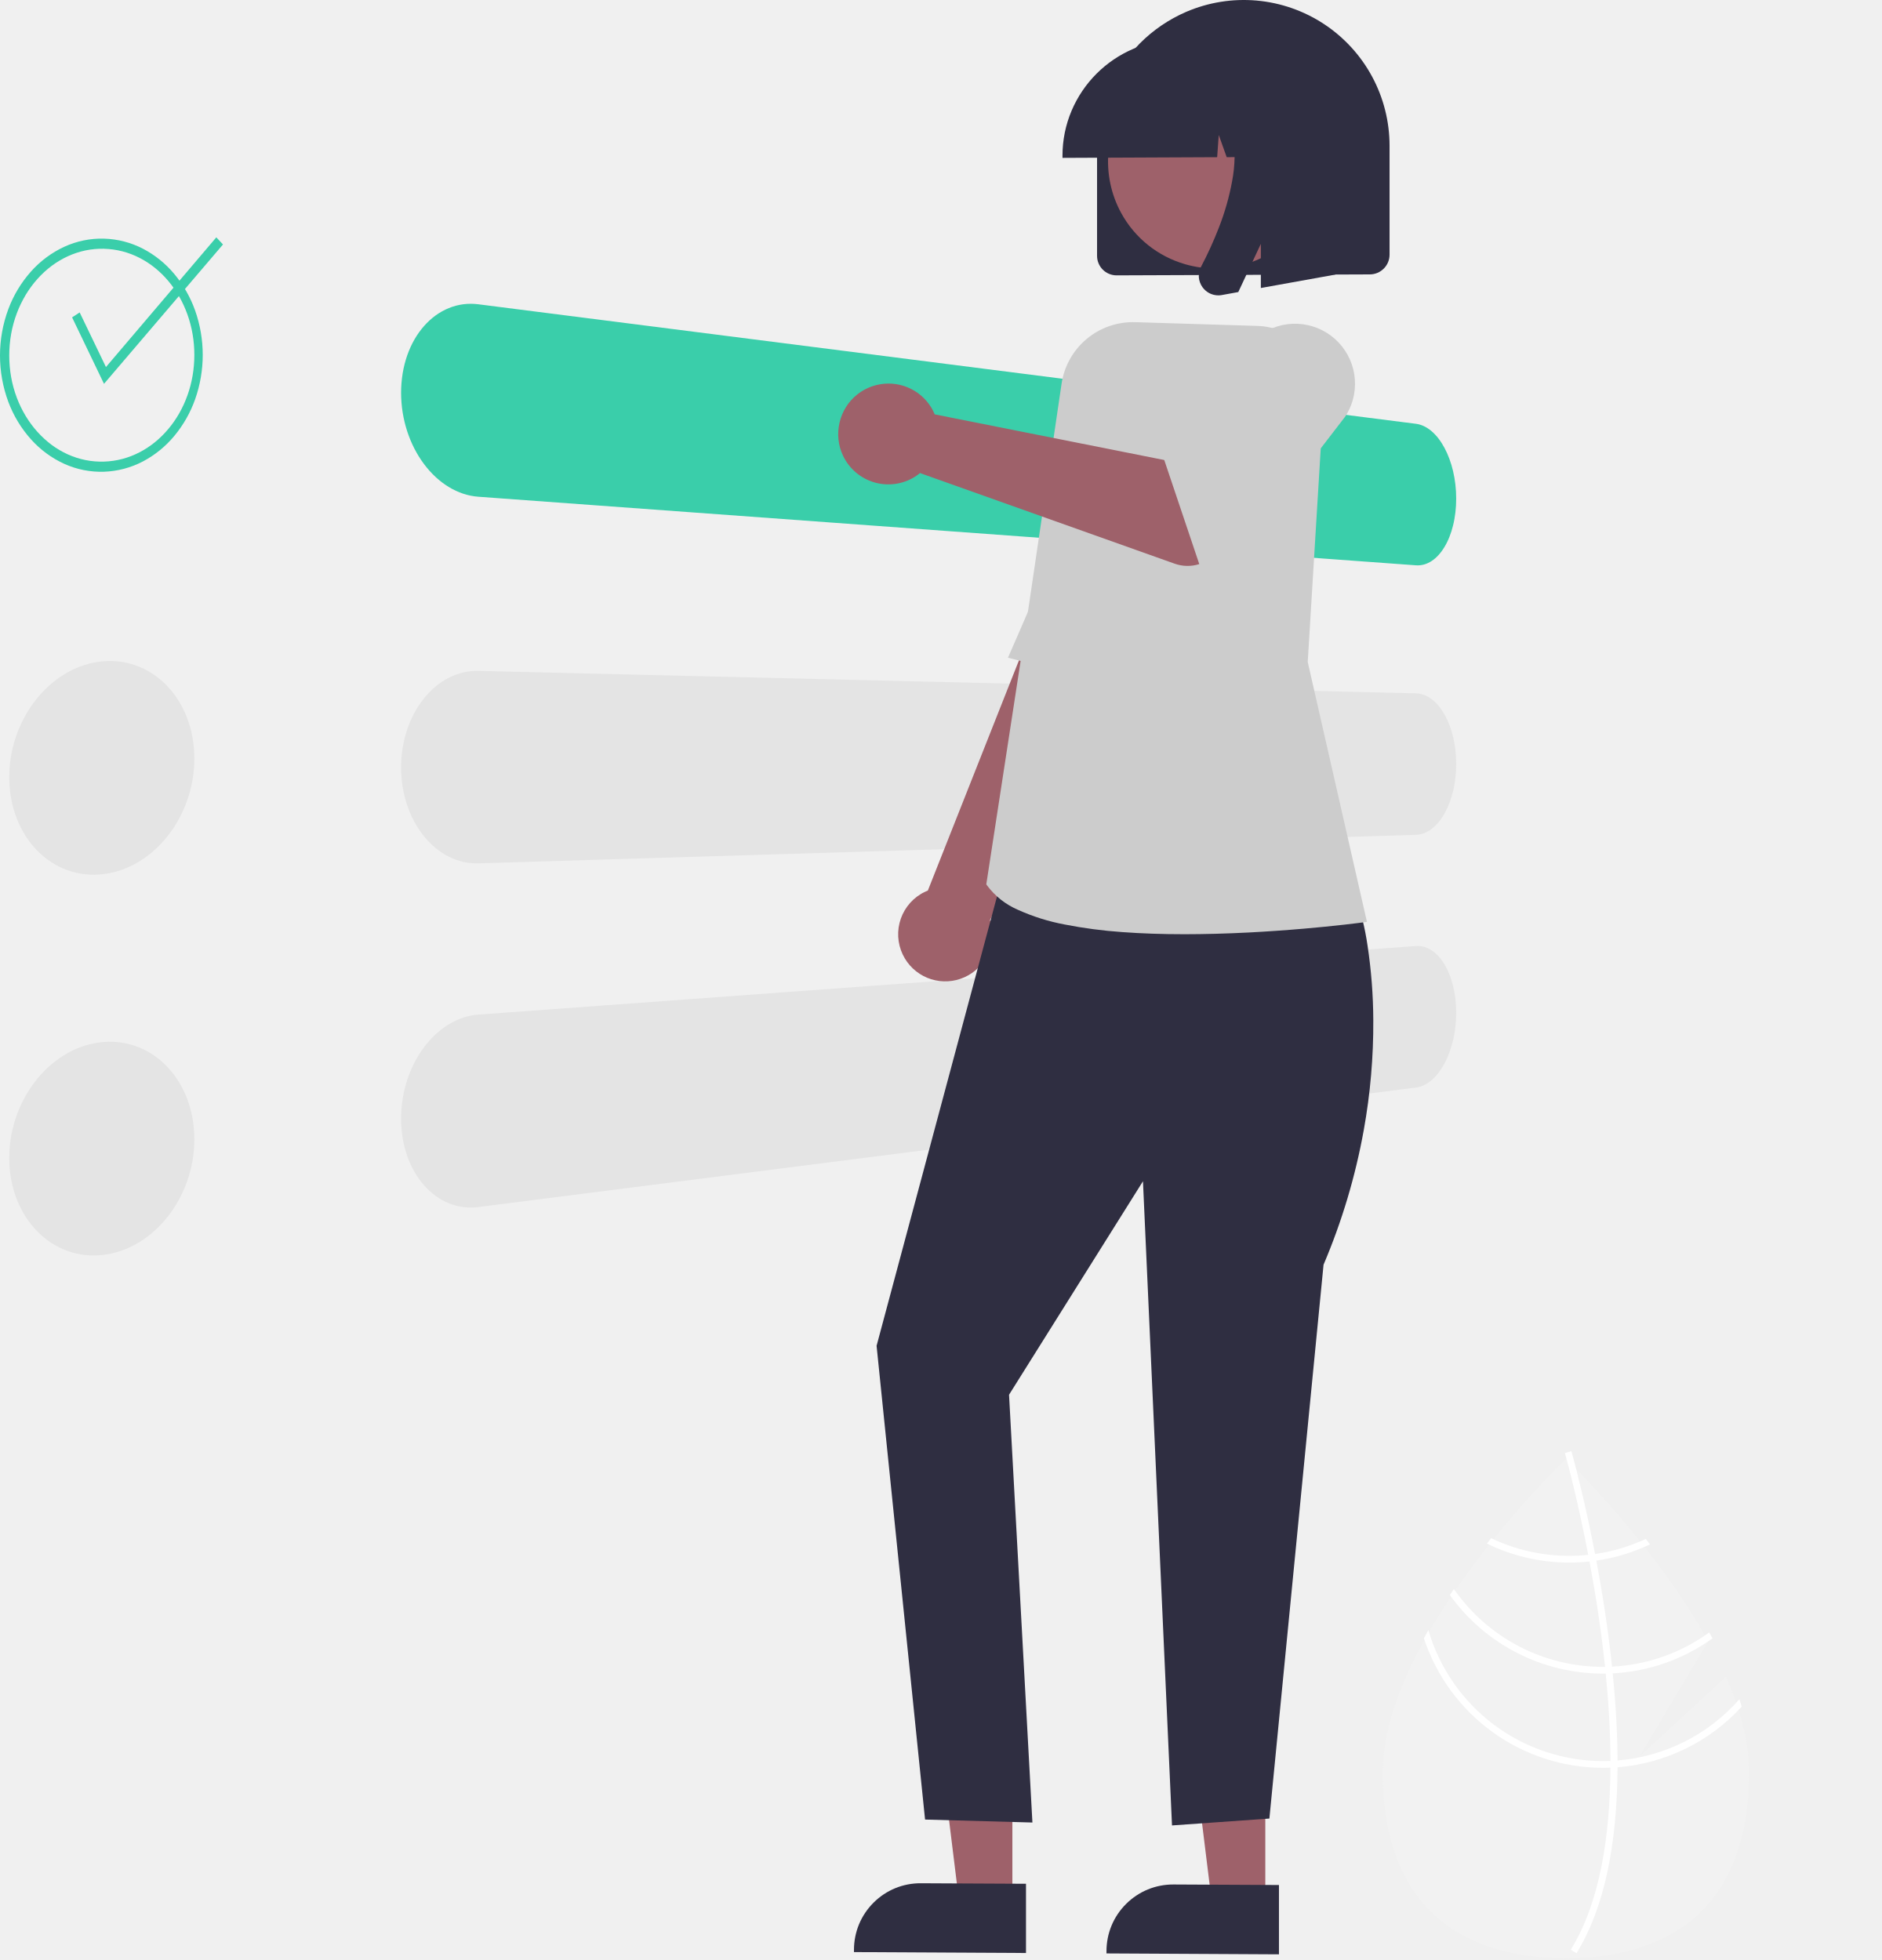
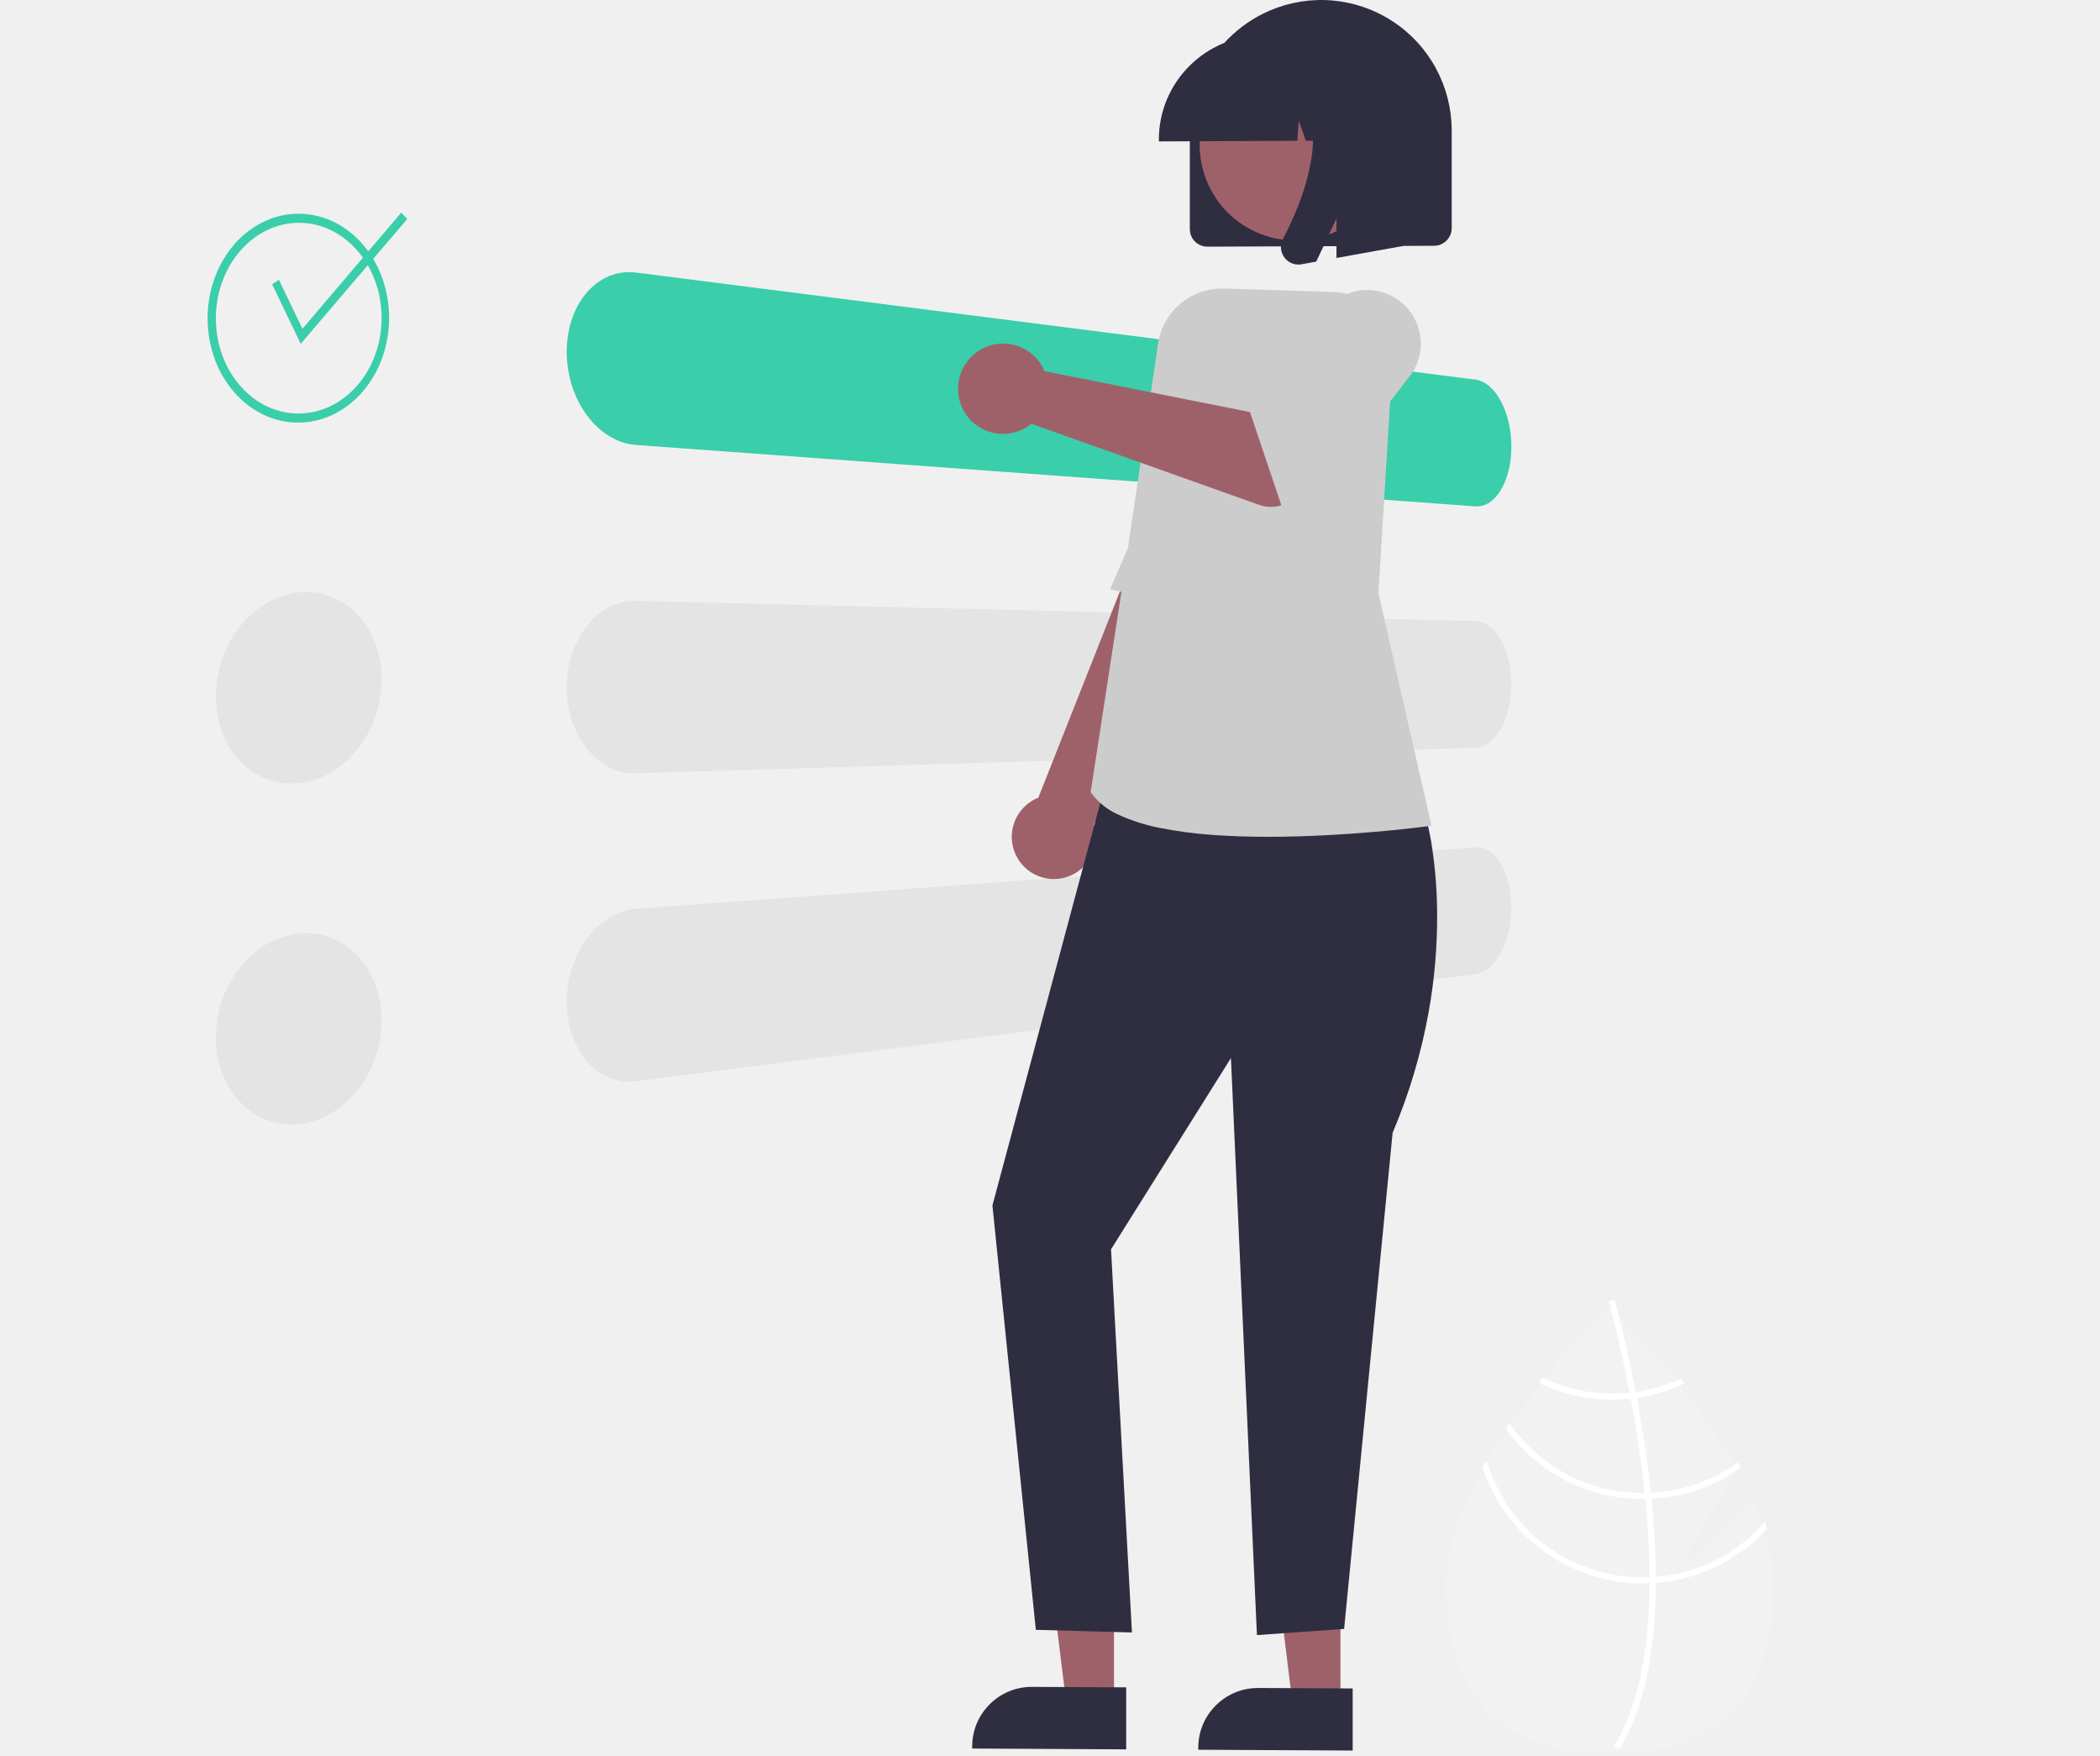
- <svg xmlns="http://www.w3.org/2000/svg" width="335" height="349" viewBox="0 0 335 349" fill="none">
+ <svg xmlns="http://www.w3.org/2000/svg" width="335" height="280" viewBox="0 0 335 349" fill="none">
  <g clip-path="url(#clip0_225_739)">
    <path d="M307.25 298.581L291.905 312.708L304.1 292.245C294.492 274.821 278.778 259.762 278.778 259.762C278.778 259.762 246.178 290.997 246.178 315.551C246.178 340.104 260.774 348.677 278.778 348.677C296.783 348.677 311.378 340.104 311.378 315.551C311.378 310.085 309.761 304.29 307.25 298.581Z" fill="#F2F2F2" />
    <path d="M287.958 313.473V314.683C287.887 328.751 285.514 339.727 280.859 347.456C280.793 347.57 280.721 347.678 280.655 347.792L280.134 347.474L279.637 347.163C284.801 338.817 286.628 327.02 286.694 314.749C286.7 314.354 286.706 313.952 286.7 313.551C286.682 308.356 286.365 303.102 285.856 297.997C285.82 297.602 285.778 297.2 285.736 296.799C285.029 290.065 284.01 283.63 282.968 278.04C282.896 277.644 282.818 277.249 282.74 276.859C280.937 267.405 279.098 260.557 278.678 259.041C278.63 258.855 278.6 258.753 278.594 258.729L279.164 258.568L279.17 258.562L279.745 258.4C279.751 258.424 279.853 258.765 280.02 259.4C280.661 261.773 282.327 268.214 283.962 276.71C284.034 277.093 284.112 277.489 284.184 277.884C285.035 282.419 285.868 287.488 286.527 292.809C286.694 294.145 286.844 295.463 286.976 296.763C287.024 297.164 287.066 297.566 287.102 297.961C287.653 303.479 287.938 308.65 287.958 313.473Z" fill="white" />
    <path d="M283.962 276.71C283.561 276.764 283.154 276.818 282.74 276.86C281.618 276.975 280.49 277.033 279.361 277.034C274.552 277.04 269.802 275.967 265.462 273.894C265.211 274.212 264.959 274.529 264.701 274.853C269.267 277.081 274.281 278.237 279.361 278.232C280.566 278.231 281.77 278.167 282.968 278.04C283.375 277.998 283.783 277.944 284.184 277.884C287.497 277.409 290.719 276.433 293.74 274.99C293.482 274.661 293.23 274.337 292.985 274.02C290.126 275.356 287.086 276.262 283.962 276.71Z" fill="white" />
    <path d="M286.976 296.763C286.562 296.787 286.149 296.799 285.736 296.799C285.61 296.805 285.478 296.805 285.352 296.805C280.141 296.805 275.007 295.545 270.388 293.132C265.768 290.719 261.801 287.224 258.824 282.947C258.585 283.3 258.345 283.654 258.111 284.013C261.214 288.342 265.304 291.868 270.041 294.301C274.778 296.734 280.027 298.003 285.352 298.003C285.52 298.003 285.688 298.003 285.856 297.997C286.275 297.991 286.688 297.979 287.102 297.961C293.498 297.634 299.665 295.47 304.865 291.73C304.673 291.377 304.481 291.023 304.284 290.67C299.23 294.342 293.215 296.459 286.976 296.763Z" fill="white" />
    <path d="M287.958 313.473C287.539 313.509 287.12 313.533 286.7 313.551C286.251 313.569 285.802 313.581 285.352 313.581C278.35 313.573 271.538 311.296 265.937 307.093C260.336 302.889 256.247 296.984 254.283 290.262C254.014 290.748 253.744 291.227 253.486 291.712C255.7 298.419 259.97 304.257 265.69 308.398C271.411 312.539 278.291 314.772 285.352 314.779C285.802 314.779 286.251 314.773 286.694 314.749C287.12 314.737 287.539 314.713 287.958 314.683C296.429 314.02 304.331 310.163 310.065 303.893C309.939 303.449 309.796 303.012 309.652 302.569C304.114 308.886 296.332 312.798 287.958 313.473Z" fill="white" />
    <path d="M252.068 75.461L85.167 54.181C84.717 54.123 84.264 54.094 83.811 54.093C83.364 54.092 82.918 54.12 82.475 54.177C82.032 54.234 81.594 54.32 81.163 54.434C80.727 54.55 80.298 54.695 79.881 54.867C79.472 55.035 79.073 55.227 78.687 55.444C78.296 55.661 77.918 55.902 77.556 56.165C77.185 56.434 76.829 56.724 76.491 57.034C76.142 57.352 75.811 57.69 75.498 58.044C75.176 58.408 74.874 58.789 74.592 59.185C74.307 59.585 74.039 60.002 73.789 60.434C73.539 60.869 73.307 61.32 73.093 61.789C72.879 62.258 72.684 62.742 72.507 63.243C72.325 63.76 72.165 64.289 72.027 64.829C71.89 65.37 71.775 65.92 71.683 66.479C71.592 67.038 71.523 67.606 71.475 68.183C71.427 68.76 71.403 69.343 71.403 69.934C71.405 70.525 71.429 71.113 71.475 71.7C71.521 72.286 71.59 72.868 71.683 73.445C71.776 74.025 71.891 74.598 72.029 75.166C72.166 75.734 72.326 76.295 72.509 76.85C72.685 77.386 72.881 77.91 73.094 78.422C73.308 78.934 73.54 79.432 73.79 79.916C74.04 80.4 74.308 80.87 74.593 81.327C74.878 81.785 75.18 82.226 75.499 82.649C75.818 83.073 76.149 83.477 76.493 83.862C76.836 84.244 77.191 84.605 77.557 84.944C77.924 85.282 78.301 85.599 78.689 85.893C79.072 86.185 79.471 86.456 79.882 86.707C80.296 86.96 80.725 87.189 81.164 87.394C81.591 87.593 82.029 87.767 82.476 87.914C82.914 88.059 83.36 88.177 83.812 88.267C84.26 88.356 84.713 88.418 85.168 88.451L252.07 100.66C252.555 100.696 253.043 100.647 253.512 100.516C253.751 100.45 253.984 100.364 254.208 100.259C254.443 100.15 254.668 100.024 254.884 99.881C255.102 99.736 255.311 99.577 255.508 99.405C255.716 99.224 255.912 99.031 256.097 98.828C256.292 98.612 256.476 98.387 256.647 98.153C256.824 97.911 256.995 97.654 257.158 97.381C257.322 97.108 257.476 96.823 257.622 96.526C257.768 96.23 257.904 95.921 258.031 95.602C258.158 95.282 258.276 94.952 258.384 94.611C258.493 94.269 258.591 93.918 258.68 93.556C258.774 93.182 258.855 92.801 258.922 92.414C258.99 92.026 259.048 91.633 259.096 91.234C259.143 90.835 259.178 90.43 259.201 90.021C259.224 89.611 259.235 89.197 259.235 88.778C259.234 88.36 259.222 87.944 259.201 87.529C259.179 87.115 259.144 86.703 259.096 86.295C259.049 85.887 258.992 85.482 258.922 85.081C258.853 84.679 258.772 84.282 258.68 83.889C258.591 83.509 258.493 83.138 258.384 82.775C258.277 82.418 258.159 82.065 258.031 81.718C257.903 81.371 257.766 81.034 257.622 80.709C257.477 80.383 257.322 80.067 257.158 79.761C256.994 79.455 256.824 79.163 256.647 78.887C256.47 78.61 256.287 78.348 256.097 78.101C255.907 77.853 255.711 77.621 255.508 77.405C255.311 77.194 255.103 76.993 254.884 76.804C254.67 76.618 254.444 76.447 254.208 76.29C253.986 76.141 253.753 76.009 253.512 75.893C253.282 75.782 253.043 75.69 252.798 75.616C252.56 75.544 252.316 75.493 252.068 75.461" fill="#3ACEAA" />
    <path d="M252.068 123.456L85.167 119.458C84.261 119.436 83.357 119.528 82.475 119.733C82.03 119.837 81.592 119.968 81.163 120.126C80.725 120.288 80.296 120.476 79.881 120.689C79.47 120.899 79.072 121.132 78.687 121.387C78.295 121.646 77.918 121.927 77.556 122.227C77.184 122.535 76.829 122.862 76.491 123.207C76.147 123.557 75.816 123.929 75.498 124.323C75.179 124.718 74.877 125.13 74.592 125.558C74.307 125.987 74.039 126.431 73.789 126.891C73.539 127.351 73.307 127.827 73.093 128.318C72.879 128.809 72.684 129.313 72.507 129.832C72.325 130.369 72.165 130.915 72.027 131.469C71.89 132.024 71.775 132.585 71.683 133.154C71.592 133.723 71.523 134.298 71.475 134.88C71.427 135.462 71.403 136.048 71.403 136.639C71.405 137.23 71.429 137.816 71.475 138.397C71.521 138.979 71.59 139.554 71.683 140.122C71.776 140.687 71.891 141.247 72.029 141.8C72.166 142.354 72.326 142.898 72.509 143.434C72.685 143.955 72.881 144.46 73.094 144.949C73.308 145.438 73.54 145.913 73.79 146.371C74.04 146.83 74.308 147.272 74.593 147.699C74.878 148.124 75.18 148.533 75.499 148.925C75.818 149.317 76.149 149.687 76.493 150.035C76.831 150.377 77.186 150.702 77.557 151.008C77.919 151.306 78.297 151.584 78.689 151.841C79.073 152.093 79.472 152.324 79.882 152.531C80.298 152.742 80.726 152.927 81.164 153.086C81.593 153.241 82.031 153.369 82.476 153.47C82.917 153.57 83.363 153.643 83.812 153.687C84.263 153.73 84.716 153.744 85.168 153.731L252.068 148.652C252.314 148.645 252.558 148.617 252.798 148.568C253.041 148.519 253.28 148.449 253.512 148.361C253.752 148.269 253.985 148.159 254.208 148.032C254.443 147.898 254.669 147.748 254.884 147.584C255.102 147.416 255.311 147.235 255.508 147.043C255.716 146.841 255.912 146.628 256.097 146.405C256.286 146.178 256.47 145.934 256.647 145.673C256.824 145.412 256.995 145.137 257.158 144.849C257.322 144.558 257.476 144.257 257.622 143.946C257.768 143.634 257.904 143.312 258.031 142.979C258.158 142.641 258.276 142.297 258.384 141.947C258.493 141.597 258.591 141.237 258.68 140.865C258.774 140.486 258.855 140.098 258.922 139.704C258.99 139.309 259.048 138.91 259.096 138.506C259.143 138.1 259.178 137.692 259.201 137.28C259.224 136.868 259.235 136.452 259.235 136.033C259.234 135.618 259.222 135.204 259.201 134.79C259.179 134.376 259.144 133.967 259.096 133.564C259.05 133.159 258.992 132.76 258.922 132.367C258.853 131.975 258.772 131.586 258.68 131.201C258.591 130.83 258.492 130.468 258.384 130.116C258.275 129.765 258.158 129.423 258.031 129.091C257.905 128.759 257.768 128.438 257.623 128.127C257.477 127.816 257.323 127.516 257.159 127.227C256.995 126.938 256.825 126.664 256.648 126.405C256.471 126.146 256.287 125.903 256.098 125.676C255.913 125.454 255.716 125.243 255.509 125.042C255.312 124.851 255.103 124.672 254.885 124.505C254.67 124.342 254.444 124.194 254.209 124.061C253.985 123.936 253.752 123.828 253.512 123.738C253.28 123.651 253.041 123.583 252.798 123.535C252.558 123.488 252.313 123.462 252.068 123.456Z" fill="#E4E4E4" />
    <path d="M252.068 168.451L85.167 180.658C84.712 180.691 84.259 180.753 83.811 180.842C83.359 180.932 82.913 181.05 82.475 181.195C82.028 181.342 81.59 181.516 81.163 181.715C80.723 181.92 80.295 182.149 79.881 182.402C79.469 182.653 79.071 182.924 78.687 183.215C78.299 183.512 77.921 183.829 77.556 184.165C77.19 184.503 76.835 184.864 76.491 185.247C76.147 185.63 75.816 186.034 75.498 186.459C75.179 186.886 74.877 187.327 74.592 187.784C74.307 188.24 74.039 188.71 73.789 189.194C73.539 189.679 73.307 190.177 73.093 190.689C72.879 191.2 72.684 191.724 72.507 192.26C72.325 192.814 72.165 193.375 72.027 193.944C71.89 194.513 71.775 195.086 71.683 195.663C71.592 196.241 71.523 196.823 71.475 197.409C71.427 197.995 71.403 198.584 71.403 199.174C71.405 199.765 71.429 200.349 71.475 200.926C71.521 201.503 71.59 202.071 71.683 202.631C71.776 203.191 71.891 203.741 72.029 204.281C72.166 204.82 72.326 205.349 72.509 205.867C72.685 206.368 72.881 206.853 73.094 207.321C73.308 207.79 73.54 208.242 73.79 208.676C74.04 209.11 74.308 209.527 74.593 209.926C74.875 210.321 75.178 210.702 75.499 211.067C75.812 211.421 76.144 211.758 76.493 212.076C76.831 212.386 77.186 212.676 77.557 212.945C77.92 213.208 78.298 213.449 78.689 213.667C79.074 213.883 79.473 214.076 79.882 214.244C80.3 214.415 80.728 214.56 81.164 214.676C81.596 214.79 82.034 214.876 82.476 214.933C82.919 214.99 83.366 215.018 83.812 215.017C84.266 215.016 84.719 214.987 85.168 214.929L252.068 193.654C252.316 193.623 252.56 193.571 252.798 193.499C253.043 193.425 253.282 193.333 253.512 193.222C253.753 193.107 253.986 192.974 254.208 192.826C254.444 192.668 254.67 192.497 254.884 192.311C255.103 192.122 255.311 191.921 255.508 191.71C255.708 191.493 255.904 191.262 256.097 191.015C256.286 190.767 256.47 190.505 256.647 190.228C256.824 189.952 256.995 189.66 257.158 189.354C257.322 189.05 257.476 188.735 257.622 188.407C257.768 188.079 257.904 187.742 258.031 187.397C258.158 187.05 258.276 186.696 258.384 186.333C258.493 185.971 258.591 185.599 258.68 185.22C258.774 184.826 258.855 184.429 258.922 184.027C258.99 183.626 259.048 183.221 259.096 182.813C259.143 182.405 259.178 181.993 259.201 181.579C259.224 181.165 259.235 180.748 259.235 180.329C259.233 179.913 259.222 179.5 259.2 179.09C259.178 178.68 259.143 178.276 259.095 177.877C259.049 177.476 258.992 177.082 258.922 176.695C258.853 176.307 258.772 175.927 258.68 175.552C258.591 175.19 258.492 174.839 258.384 174.498C258.278 174.157 258.16 173.827 258.032 173.507C257.903 173.187 257.767 172.879 257.623 172.582C257.476 172.288 257.321 172.004 257.157 171.73C256.993 171.456 256.823 171.199 256.646 170.958C256.474 170.724 256.29 170.498 256.095 170.283C255.911 170.08 255.714 169.887 255.507 169.706C255.309 169.534 255.101 169.375 254.882 169.23C254.667 169.087 254.441 168.961 254.207 168.852C253.982 168.747 253.749 168.661 253.511 168.595C253.042 168.464 252.554 168.415 252.068 168.451" fill="#E4E4E4" />
    <path d="M161.098 170.687C162.155 172.445 163.821 173.754 165.779 174.364C167.738 174.975 169.852 174.845 171.721 173.999C173.59 173.154 175.083 171.651 175.917 169.777C176.752 167.903 176.869 165.788 176.247 163.833L208.594 97.373L193.111 87.986L165.175 158.58C165.068 158.622 164.963 158.665 164.86 158.711C164.756 158.756 164.653 158.804 164.55 158.853C164.447 158.903 164.345 158.955 164.244 159.01C164.143 159.064 164.042 159.122 163.943 159.182C162.04 160.33 160.672 162.188 160.138 164.345C159.604 166.502 159.949 168.783 161.097 170.686L161.098 170.687Z" fill="#9E616A" />
    <path d="M202.419 123.001L179.44 117.11C179.44 117.11 180.19 115.414 181.409 112.604C182.629 109.794 184.333 105.876 186.249 101.427C188.166 96.978 190.292 92.007 192.369 87.094C194.446 82.18 196.466 77.325 198.167 73.117C199.868 68.909 201.801 66.389 203.743 64.977C205.351 63.755 207.376 63.216 209.378 63.478C210.934 63.71 212.421 64.276 213.738 65.138C214.361 65.526 214.947 65.971 215.488 66.467L220.816 76.157L202.419 123.001Z" fill="#CCCCCC" />
    <path d="M18.513 117.738C17.957 117.779 17.403 117.851 16.855 117.954C16.303 118.057 15.757 118.191 15.22 118.355C14.674 118.521 14.139 118.717 13.614 118.942C13.078 119.172 12.554 119.429 12.044 119.714C11.546 119.994 11.059 120.299 10.583 120.628C10.107 120.958 9.644 121.311 9.196 121.69C8.748 122.067 8.313 122.47 7.891 122.897C7.47 123.325 7.063 123.775 6.673 124.249C6.282 124.723 5.911 125.215 5.561 125.723C5.211 126.231 4.883 126.755 4.576 127.294C4.272 127.834 3.988 128.388 3.724 128.957C3.459 129.527 3.219 130.109 3.002 130.705C2.777 131.323 2.58 131.947 2.41 132.578C2.241 133.209 2.1 133.845 1.987 134.486C1.874 135.128 1.789 135.773 1.732 136.423C1.675 137.074 1.647 137.726 1.647 138.382C1.647 139.037 1.675 139.684 1.732 140.322C1.789 140.961 1.874 141.59 1.987 142.208C2.1 142.827 2.241 143.435 2.41 144.032C2.58 144.628 2.776 145.213 3 145.785C3.219 146.337 3.459 146.872 3.721 147.388C3.981 147.899 4.266 148.397 4.575 148.88C4.88 149.353 5.209 149.81 5.56 150.25C5.909 150.687 6.28 151.105 6.672 151.503C7.058 151.894 7.465 152.263 7.891 152.61C8.308 152.95 8.744 153.266 9.197 153.557C10.089 154.132 11.045 154.603 12.045 154.959C13.07 155.326 14.136 155.568 15.218 155.681C15.761 155.737 16.307 155.761 16.853 155.753C17.408 155.745 17.962 155.706 18.512 155.635C19.067 155.565 19.618 155.463 20.162 155.332C20.707 155.2 21.245 155.038 21.774 154.848C22.308 154.655 22.831 154.434 23.342 154.186C23.863 153.934 24.37 153.655 24.862 153.351C25.342 153.052 25.808 152.731 26.263 152.389C26.717 152.047 27.157 151.682 27.583 151.294C28.009 150.907 28.421 150.498 28.817 150.068C29.214 149.638 29.595 149.187 29.961 148.715C30.329 148.244 30.676 147.758 31.001 147.258C31.326 146.758 31.63 146.244 31.914 145.718C32.198 145.191 32.46 144.653 32.701 144.102C32.943 143.551 33.163 142.988 33.361 142.414C33.567 141.82 33.747 141.22 33.901 140.616C34.056 140.012 34.185 139.403 34.288 138.79C34.391 138.176 34.468 137.56 34.52 136.94C34.572 136.32 34.598 135.698 34.598 135.073C34.598 134.448 34.572 133.83 34.52 133.221C34.469 132.611 34.391 132.01 34.288 131.418C34.185 130.826 34.056 130.243 33.901 129.669C33.747 129.095 33.567 128.532 33.361 127.98C33.162 127.445 32.942 126.926 32.701 126.424C32.458 125.923 32.194 125.437 31.91 124.966C31.349 124.034 30.696 123.161 29.961 122.36C29.6 121.966 29.22 121.59 28.82 121.235C28.427 120.887 28.015 120.561 27.586 120.257C27.162 119.956 26.721 119.679 26.266 119.427C25.811 119.175 25.342 118.948 24.862 118.749C23.871 118.336 22.835 118.042 21.774 117.872C21.241 117.787 20.703 117.734 20.163 117.712C19.613 117.689 19.062 117.698 18.513 117.739" fill="#E4E4E4" />
    <path d="M18.513 185.532C17.957 185.573 17.403 185.645 16.855 185.748C16.303 185.851 15.757 185.985 15.22 186.149C14.674 186.315 14.139 186.511 13.614 186.736C13.078 186.966 12.554 187.223 12.044 187.508C11.546 187.788 11.059 188.093 10.583 188.422C10.107 188.751 9.644 189.105 9.196 189.484C8.748 189.861 8.313 190.264 7.891 190.691C7.47 191.119 7.063 191.569 6.673 192.043C6.282 192.517 5.911 193.009 5.561 193.517C5.211 194.025 4.883 194.549 4.576 195.088C4.272 195.628 3.988 196.182 3.724 196.751C3.459 197.321 3.219 197.903 3.002 198.499C2.777 199.117 2.58 199.741 2.41 200.372C2.241 201.003 2.1 201.639 1.987 202.28C1.874 202.922 1.789 203.567 1.732 204.217C1.675 204.867 1.647 205.52 1.647 206.176C1.647 206.831 1.675 207.478 1.732 208.116C1.789 208.755 1.874 209.383 1.987 210.002C2.1 210.621 2.241 211.229 2.41 211.826C2.58 212.422 2.776 213.007 3 213.579C3.219 214.131 3.459 214.666 3.721 215.182C3.981 215.693 4.266 216.191 4.575 216.674C4.88 217.147 5.209 217.604 5.56 218.044C5.909 218.481 6.28 218.899 6.672 219.297C7.058 219.688 7.465 220.057 7.891 220.404C8.308 220.744 8.744 221.06 9.197 221.351C10.089 221.926 11.045 222.396 12.045 222.753C13.07 223.12 14.136 223.362 15.218 223.475C15.761 223.531 16.307 223.555 16.853 223.547C17.408 223.539 17.962 223.5 18.512 223.429C19.067 223.358 19.618 223.257 20.162 223.126C20.707 222.994 21.245 222.832 21.774 222.642C22.308 222.449 22.831 222.228 23.342 221.98C23.863 221.728 24.37 221.449 24.862 221.145C25.342 220.846 25.808 220.525 26.263 220.183C26.717 219.841 27.157 219.476 27.583 219.088C28.009 218.701 28.421 218.292 28.817 217.862C29.214 217.432 29.595 216.981 29.961 216.509C30.329 216.037 30.676 215.552 31.001 215.052C31.326 214.552 31.63 214.038 31.914 213.512C32.198 212.985 32.46 212.447 32.701 211.896C32.943 211.345 33.163 210.782 33.361 210.208C33.567 209.614 33.747 209.014 33.901 208.41C34.056 207.805 34.185 207.197 34.288 206.584C34.391 205.97 34.468 205.354 34.52 204.734C34.572 204.114 34.598 203.492 34.598 202.867C34.598 202.242 34.572 201.624 34.52 201.015C34.469 200.405 34.391 199.804 34.288 199.211C34.185 198.62 34.056 198.037 33.901 197.463C33.747 196.889 33.567 196.326 33.361 195.773C33.162 195.239 32.942 194.72 32.701 194.218C32.458 193.717 32.194 193.231 31.91 192.759C31.349 191.828 30.696 190.955 29.961 190.154C29.6 189.759 29.22 189.384 28.82 189.029C28.427 188.681 28.015 188.354 27.586 188.051C27.162 187.75 26.721 187.473 26.266 187.221C25.811 186.969 25.342 186.742 24.862 186.543C23.871 186.13 22.835 185.836 21.774 185.666C21.241 185.581 20.703 185.528 20.163 185.506C19.613 185.483 19.062 185.492 18.513 185.533" fill="#E4E4E4" />
    <path d="M18.516 44.294C17.963 44.281 17.409 44.299 16.858 44.349C16.308 44.398 15.762 44.479 15.223 44.591C14.68 44.704 14.144 44.849 13.617 45.024C13.083 45.2 12.559 45.407 12.047 45.643C11.547 45.874 11.059 46.13 10.586 46.413C10.108 46.697 9.645 47.007 9.199 47.34C8.746 47.678 8.31 48.039 7.893 48.422C7.47 48.811 7.063 49.223 6.673 49.659C6.282 50.095 5.911 50.55 5.561 51.025C5.211 51.499 4.883 51.991 4.576 52.5C4.271 53.016 3.986 53.545 3.722 54.086C3.457 54.628 3.217 55.187 3 55.764C2.776 56.359 2.58 56.963 2.41 57.578C2.241 58.192 2.1 58.815 1.987 59.445C1.874 60.077 1.789 60.715 1.732 61.358C1.675 62.001 1.647 62.65 1.647 63.305C1.647 63.959 1.675 64.608 1.732 65.252C1.789 65.896 1.874 66.533 1.987 67.163C2.1 67.793 2.241 68.414 2.41 69.027C2.58 69.64 2.776 70.243 3 70.837C3.219 71.411 3.459 71.969 3.722 72.51C3.986 73.05 4.272 73.574 4.578 74.082C4.885 74.59 5.213 75.079 5.563 75.551C5.913 76.024 6.283 76.477 6.675 76.91C7.066 77.343 7.472 77.751 7.893 78.136C8.308 78.517 8.741 78.877 9.192 79.213C9.638 79.543 10.101 79.85 10.579 80.132C11.053 80.411 11.54 80.664 12.041 80.892C12.552 81.124 13.076 81.328 13.611 81.501C14.662 81.841 15.75 82.059 16.851 82.15C17.954 82.242 19.064 82.208 20.159 82.05C20.702 81.972 21.24 81.862 21.771 81.723C22.303 81.582 22.826 81.412 23.339 81.213C23.858 81.012 24.366 80.783 24.86 80.526C25.341 80.276 25.809 80.001 26.263 79.703C26.719 79.403 27.16 79.08 27.583 78.736C28.009 78.39 28.421 78.021 28.817 77.63C29.214 77.238 29.595 76.824 29.961 76.388C30.329 75.951 30.676 75.499 31.001 75.03C31.326 74.562 31.63 74.078 31.914 73.579C32.199 73.08 32.461 72.567 32.702 72.04C32.942 71.512 33.162 70.972 33.361 70.419C33.567 69.845 33.747 69.263 33.901 68.674C34.056 68.084 34.185 67.488 34.288 66.885C34.391 66.28 34.468 65.669 34.52 65.055C34.572 64.44 34.598 63.82 34.598 63.195C34.598 62.57 34.572 61.95 34.52 61.335C34.469 60.72 34.391 60.112 34.288 59.51C34.185 58.907 34.056 58.312 33.901 57.723C33.747 57.134 33.567 56.553 33.361 55.98C33.162 55.427 32.942 54.887 32.702 54.361C32.461 53.835 32.197 53.323 31.91 52.824C31.627 52.33 31.322 51.849 30.997 51.382C30.672 50.914 30.327 50.464 29.961 50.032C29.598 49.599 29.217 49.188 28.82 48.799C28.423 48.41 28.012 48.044 27.586 47.701C27.163 47.358 26.722 47.038 26.267 46.74C25.813 46.445 25.345 46.173 24.863 45.926C24.369 45.672 23.862 45.446 23.343 45.248C22.83 45.052 22.306 44.886 21.774 44.749C21.244 44.612 20.706 44.507 20.163 44.431C19.616 44.356 19.065 44.312 18.513 44.299L18.516 44.294ZM18.513 42.494C20.935 42.561 23.311 43.176 25.462 44.293C27.599 45.41 29.493 46.941 31.035 48.795C32.647 50.728 33.902 52.932 34.742 55.304C36.541 60.41 36.541 65.978 34.742 71.084C33.901 73.463 32.646 75.675 31.035 77.617C29.493 79.48 27.599 81.021 25.461 82.153C23.313 83.283 20.938 83.914 18.512 83.997C16.071 84.077 13.645 83.593 11.421 82.583C9.177 81.555 7.169 80.074 5.523 78.233C3.775 76.284 2.408 74.025 1.49 71.574C-0.497 66.236 -0.497 60.362 1.49 55.024C2.409 52.565 3.776 50.298 5.523 48.338C7.168 46.487 9.176 44.994 11.421 43.95C13.643 42.926 16.071 42.427 18.516 42.491L18.513 42.494Z" fill="#3ACEAA" />
    <path d="M18.515 68.346L12.834 56.511L14.183 55.633L18.862 65.356L38.508 42.262L39.697 43.529L18.515 68.346Z" fill="#3ACEAA" />
    <path d="M225.255 302.004L211.192 301.949L215.727 338.697L225.255 338.744V302.004Z" fill="#9E616A" />
    <path d="M227.684 347.991L196.979 347.829V347.441C196.978 346.653 197.055 345.866 197.208 345.093C197.51 343.568 198.112 342.118 198.978 340.827C199.859 339.519 200.987 338.396 202.299 337.523C203.594 336.662 205.047 336.066 206.574 335.771C207.348 335.622 208.134 335.55 208.923 335.554L227.684 335.647V347.991Z" fill="#2F2E41" />
    <path d="M180.227 301.829L166.205 301.774L170.725 338.473L180.227 338.52V301.829Z" fill="#9E616A" />
    <path d="M182.651 347.753L152.026 347.592V347.204C152.026 346.417 152.102 345.632 152.255 344.86C152.556 343.337 153.156 341.889 154.021 340.6C154.898 339.293 156.024 338.171 157.333 337.298C158.625 336.439 160.074 335.845 161.597 335.551C162.369 335.402 163.154 335.329 163.94 335.334L182.651 335.426V347.753Z" fill="#2F2E41" />
    <path d="M179.632 151.63L156.052 239.635L164.683 323.993L183.794 324.52L179.633 248.349L203.474 210.337L208.644 325.039L225.98 323.813L235.623 225.192C238.898 217.492 241.3 209.448 242.784 201.213C243.95 194.748 244.517 188.19 244.478 181.621C244.458 177.198 244.119 172.783 243.461 168.41C243.226 166.78 242.908 165.164 242.509 163.566L235.478 156.439L179.632 151.63Z" fill="#2F2E41" />
    <path d="M210.873 166.349C206.908 166.349 203.187 166.222 199.813 165.971C196.367 165.734 192.938 165.283 189.548 164.619C186.661 164.08 183.85 163.195 181.175 161.983C179.022 161.053 177.15 159.575 175.745 157.697L175.584 157.463L182.029 115.515L188.98 68.35C189.437 65.229 191.026 62.385 193.444 60.359C195.863 58.334 198.941 57.269 202.094 57.366L223.861 58.033C225.493 58.083 227.099 58.46 228.583 59.142C230.066 59.825 231.398 60.798 232.499 62.004C233.6 63.211 234.447 64.626 234.991 66.166C235.534 67.706 235.763 69.339 235.664 70.969L232.807 117.876L243.347 164.144L242.6 164.248C242.3 164.288 241.143 164.441 239.331 164.645C236.963 164.911 234.545 165.151 232.144 165.358C228.747 165.651 225.423 165.881 222.264 166.043C218.258 166.247 214.419 166.346 210.873 166.349Z" fill="#CCCCCC" />
    <path d="M198.795 49.031C198.789 49.031 198.783 49.031 198.777 49.031C198.321 49.031 197.868 48.94 197.447 48.765C197.025 48.59 196.642 48.334 196.319 48.011C195.996 47.688 195.74 47.304 195.566 46.882C195.391 46.46 195.302 46.008 195.302 45.551V26.143C195.299 22.666 195.994 19.224 197.348 16.021C199.998 9.771 204.958 4.784 211.194 2.101C215.138 0.41 219.44 -0.278 223.715 0.101C227.989 0.48 232.103 1.914 235.688 4.273C239.273 6.632 242.217 9.844 244.256 13.62C246.295 17.396 247.366 21.619 247.373 25.911V45.348C247.373 45.816 247.28 46.279 247.097 46.71C246.74 47.55 246.072 48.22 245.232 48.579C244.802 48.763 244.338 48.859 243.87 48.86L198.792 49.031H198.795Z" fill="#2F2E41" />
    <path d="M233.093 19.487C234.909 22.803 235.701 26.584 235.37 30.351C235.039 34.117 233.598 37.702 231.232 40.65C228.865 43.599 225.677 45.78 222.071 46.918C218.466 48.056 214.603 48.1 210.973 47.044C208.569 46.353 206.326 45.192 204.373 43.628C202.421 42.064 200.799 40.128 199.6 37.933C197.789 34.617 196.999 30.84 197.331 27.077C197.664 23.313 199.103 19.733 201.467 16.786C203.831 13.839 207.015 11.659 210.616 10.519C214.218 9.379 218.076 9.332 221.705 10.382C224.112 11.07 226.357 12.23 228.312 13.793C230.267 15.356 231.892 17.291 233.093 19.488V19.487Z" fill="#9E616A" />
    <path d="M189.147 27.723C189.144 24.973 189.695 22.25 190.765 19.717C192.861 14.775 196.783 10.832 201.715 8.711C204.245 7.627 206.967 7.063 209.719 7.053L213.604 7.033C213.647 7.033 213.691 7.033 213.735 7.033C216.424 7.034 219.087 7.566 221.571 8.597C224.056 9.628 226.312 11.138 228.213 13.041C230.114 14.944 231.621 17.203 232.649 19.689C233.676 22.174 234.205 24.838 234.203 27.528V27.917L225.986 27.95L223.184 20.122L222.624 27.965L218.38 27.984L216.967 24.034L216.684 27.989L189.15 28.112L189.147 27.723Z" fill="#2F2E41" />
    <path d="M156.067 68.551C154.803 68.86 153.62 69.439 152.601 70.249C151.805 70.879 151.124 71.643 150.589 72.506C149.533 74.214 149.068 76.222 149.265 78.22C149.364 79.23 149.638 80.214 150.074 81.13C150.611 82.272 151.385 83.286 152.343 84.107C153.302 84.927 154.423 85.535 155.634 85.89C156.844 86.245 158.116 86.339 159.366 86.166C160.616 85.994 161.815 85.558 162.883 84.887C162.962 84.837 163.04 84.785 163.117 84.733C163.195 84.68 163.27 84.627 163.345 84.572C163.42 84.518 163.494 84.462 163.566 84.406C163.638 84.35 163.71 84.292 163.781 84.234L209.123 100.373C210.518 100.869 212.036 100.899 213.45 100.457C214.863 100.016 216.095 99.127 216.96 97.925L227.709 83.041L214.713 74.288L207.893 82.037L166.398 73.782C166.353 73.674 166.306 73.567 166.257 73.461C166.209 73.354 166.158 73.248 166.105 73.143C166.052 73.037 165.996 72.933 165.94 72.829C165.883 72.725 165.823 72.621 165.759 72.519C164.769 70.919 163.298 69.674 161.557 68.961C159.816 68.248 157.895 68.105 156.067 68.551Z" fill="#9E616A" />
    <path d="M208.624 77.15C209.981 75.457 211.877 73.26 213.804 71.08C215.731 68.9 217.686 66.739 219.161 65.123C220.636 63.506 221.628 62.435 221.628 62.435C222.989 60.377 225.021 58.853 227.379 58.123C229.736 57.392 232.273 57.501 234.56 58.429C236.847 59.358 238.741 61.049 239.922 63.217C241.103 65.384 241.497 67.893 241.038 70.318C240.776 71.714 240.234 73.042 239.444 74.223C239.444 74.223 237.965 76.159 235.732 79.049C233.5 81.938 230.512 85.784 227.499 89.608C224.485 93.432 221.442 97.237 219.096 100.045C216.75 102.853 215.099 104.667 214.866 104.511L206.683 80.183C206.45 80.028 207.268 78.843 208.624 77.15Z" fill="#CCCCCC" />
    <path d="M213.482 48.419C213.353 49.047 213.403 49.698 213.626 50.298C213.738 50.605 213.892 50.896 214.085 51.16C214.249 51.385 214.44 51.59 214.653 51.771C215.283 52.304 216.083 52.595 216.909 52.591C216.96 52.59 217.012 52.589 217.063 52.587C217.115 52.584 217.166 52.581 217.217 52.576C217.269 52.572 217.321 52.566 217.372 52.559C217.424 52.551 217.476 52.543 217.527 52.534L220.444 52.004L224.461 43.422V51.283L237.72 48.895V15.536L215.492 15.642L216.041 16.281C217.865 18.422 219.063 21.026 219.503 23.804C219.934 26.619 219.88 29.486 219.343 32.282C218.821 35.111 218.028 37.884 216.976 40.562C216.056 42.934 215.001 45.251 213.814 47.502C213.661 47.791 213.549 48.1 213.482 48.419Z" fill="#2F2E41" />
  </g>
  <defs>
    <clipPath id="clip0_225_739">
      <rect width="335" height="349" fill="white" />
    </clipPath>
  </defs>
</svg>
